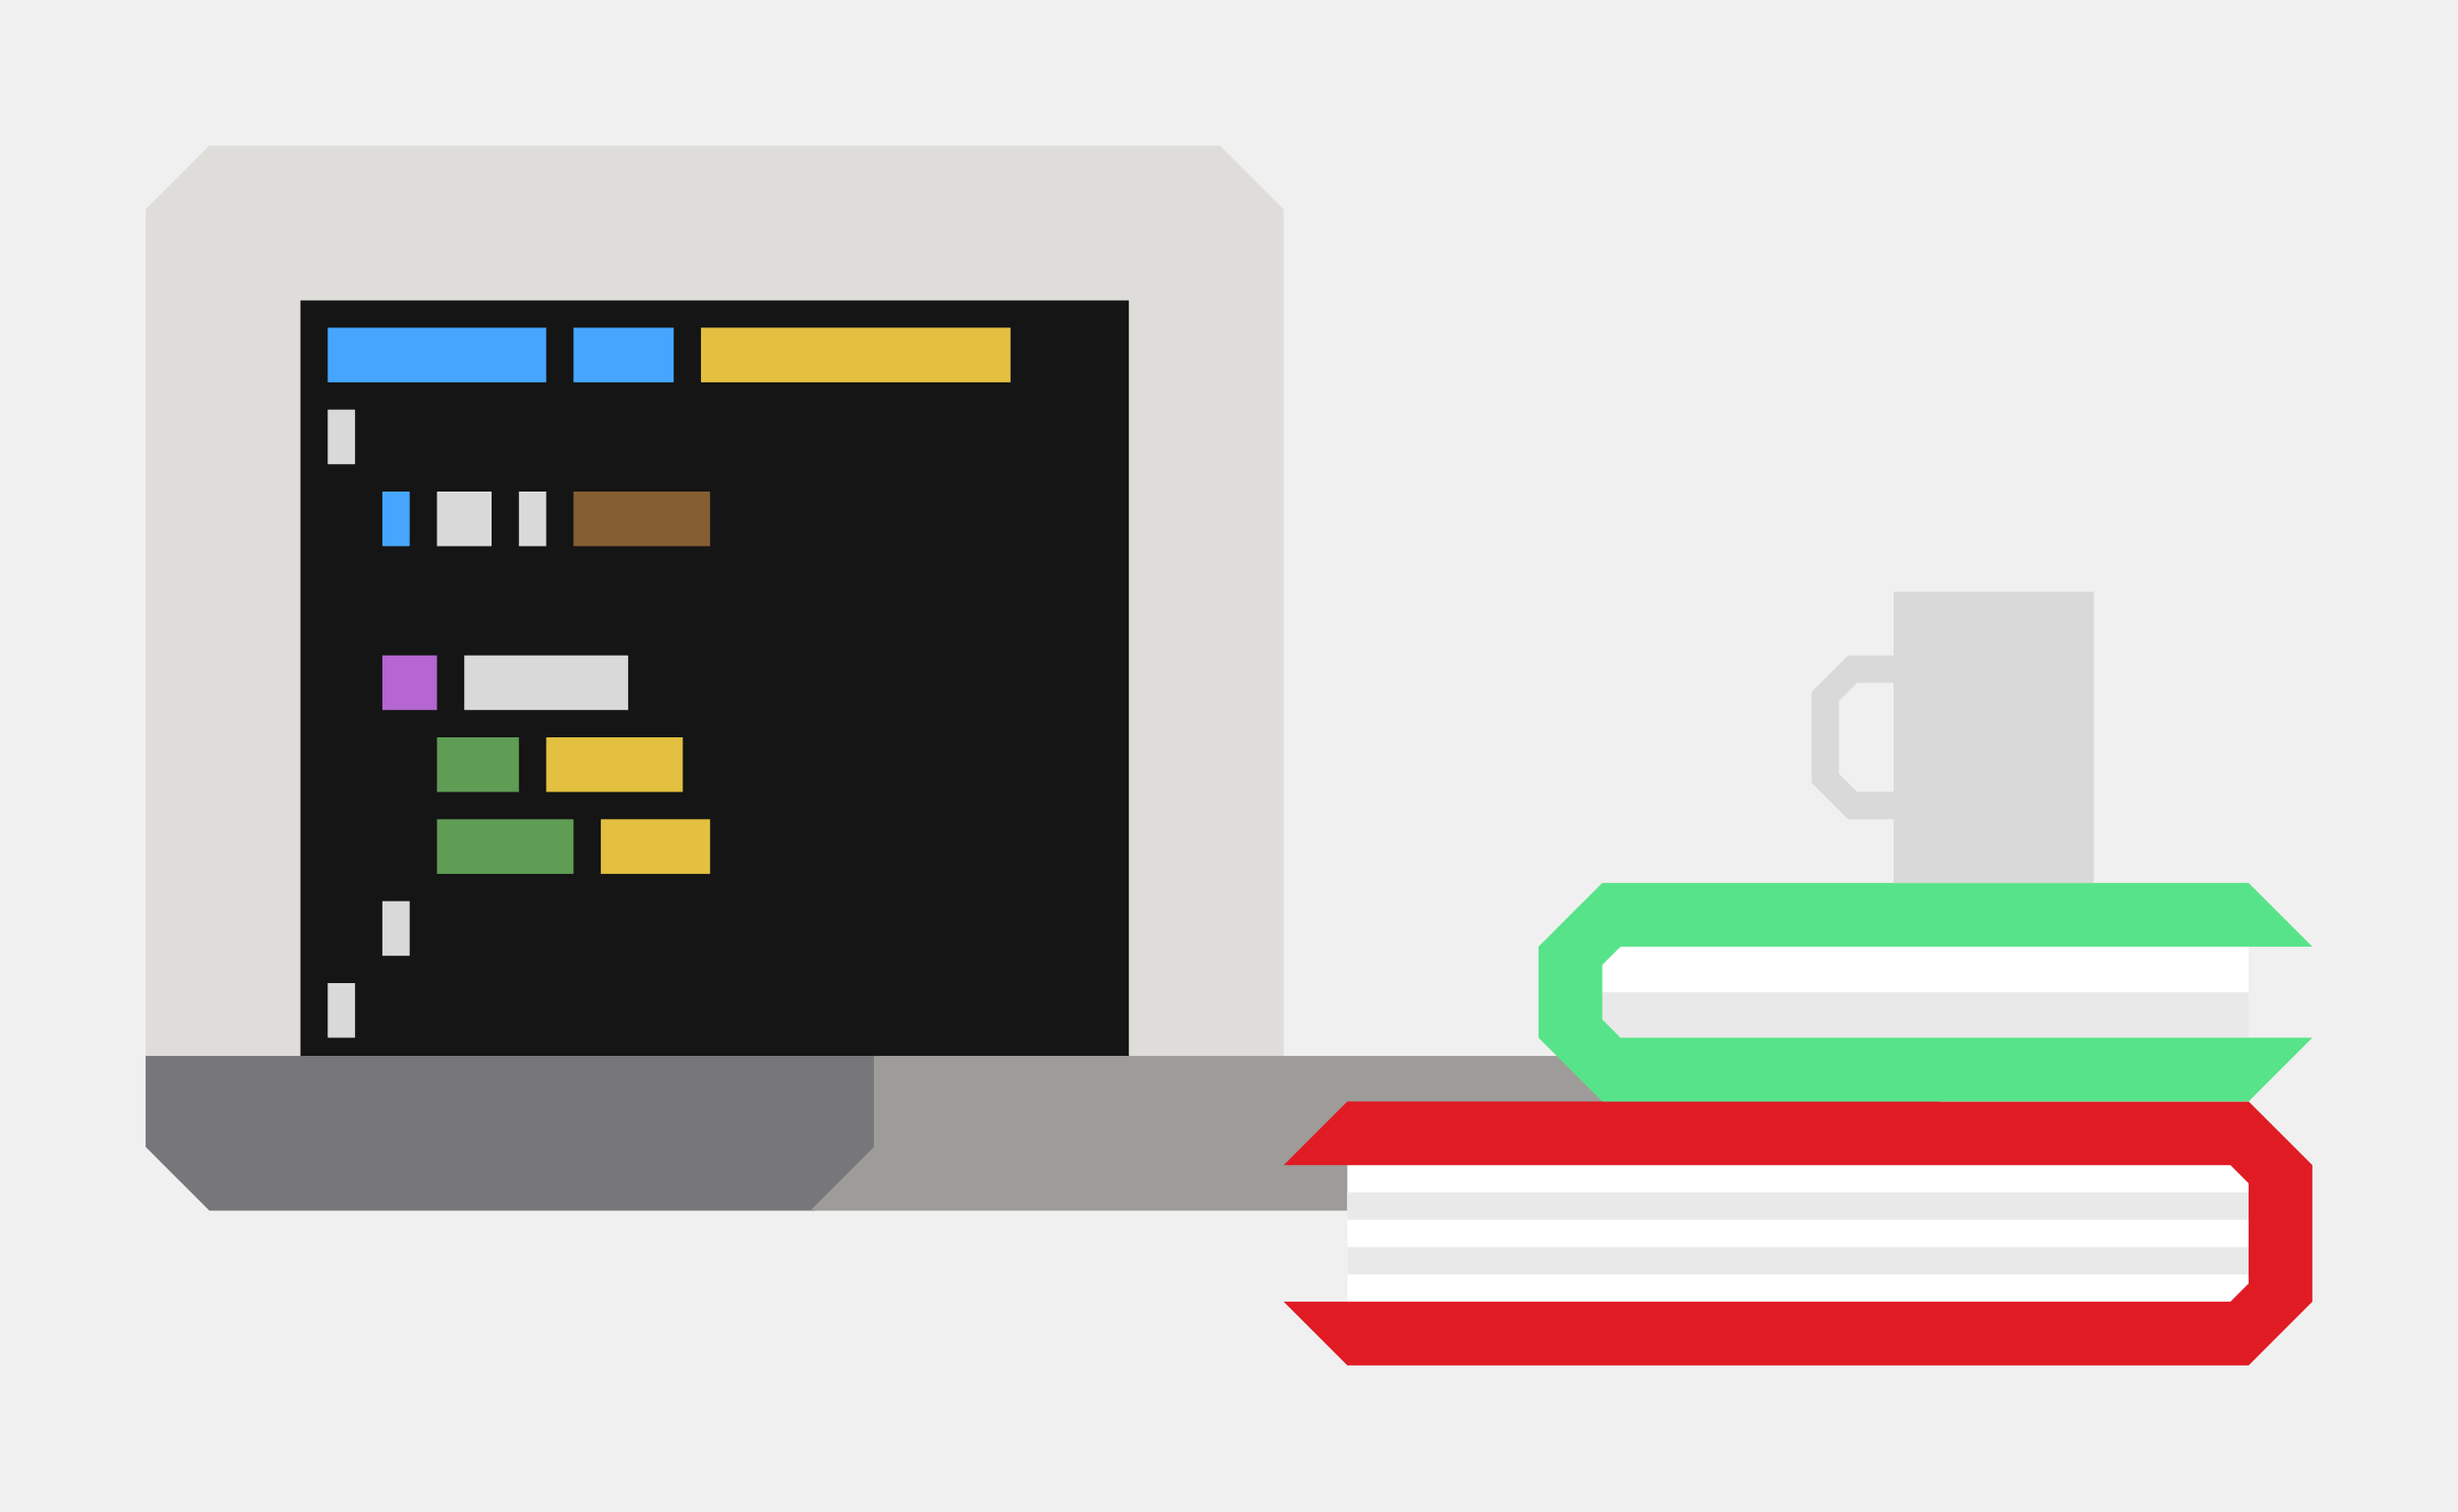
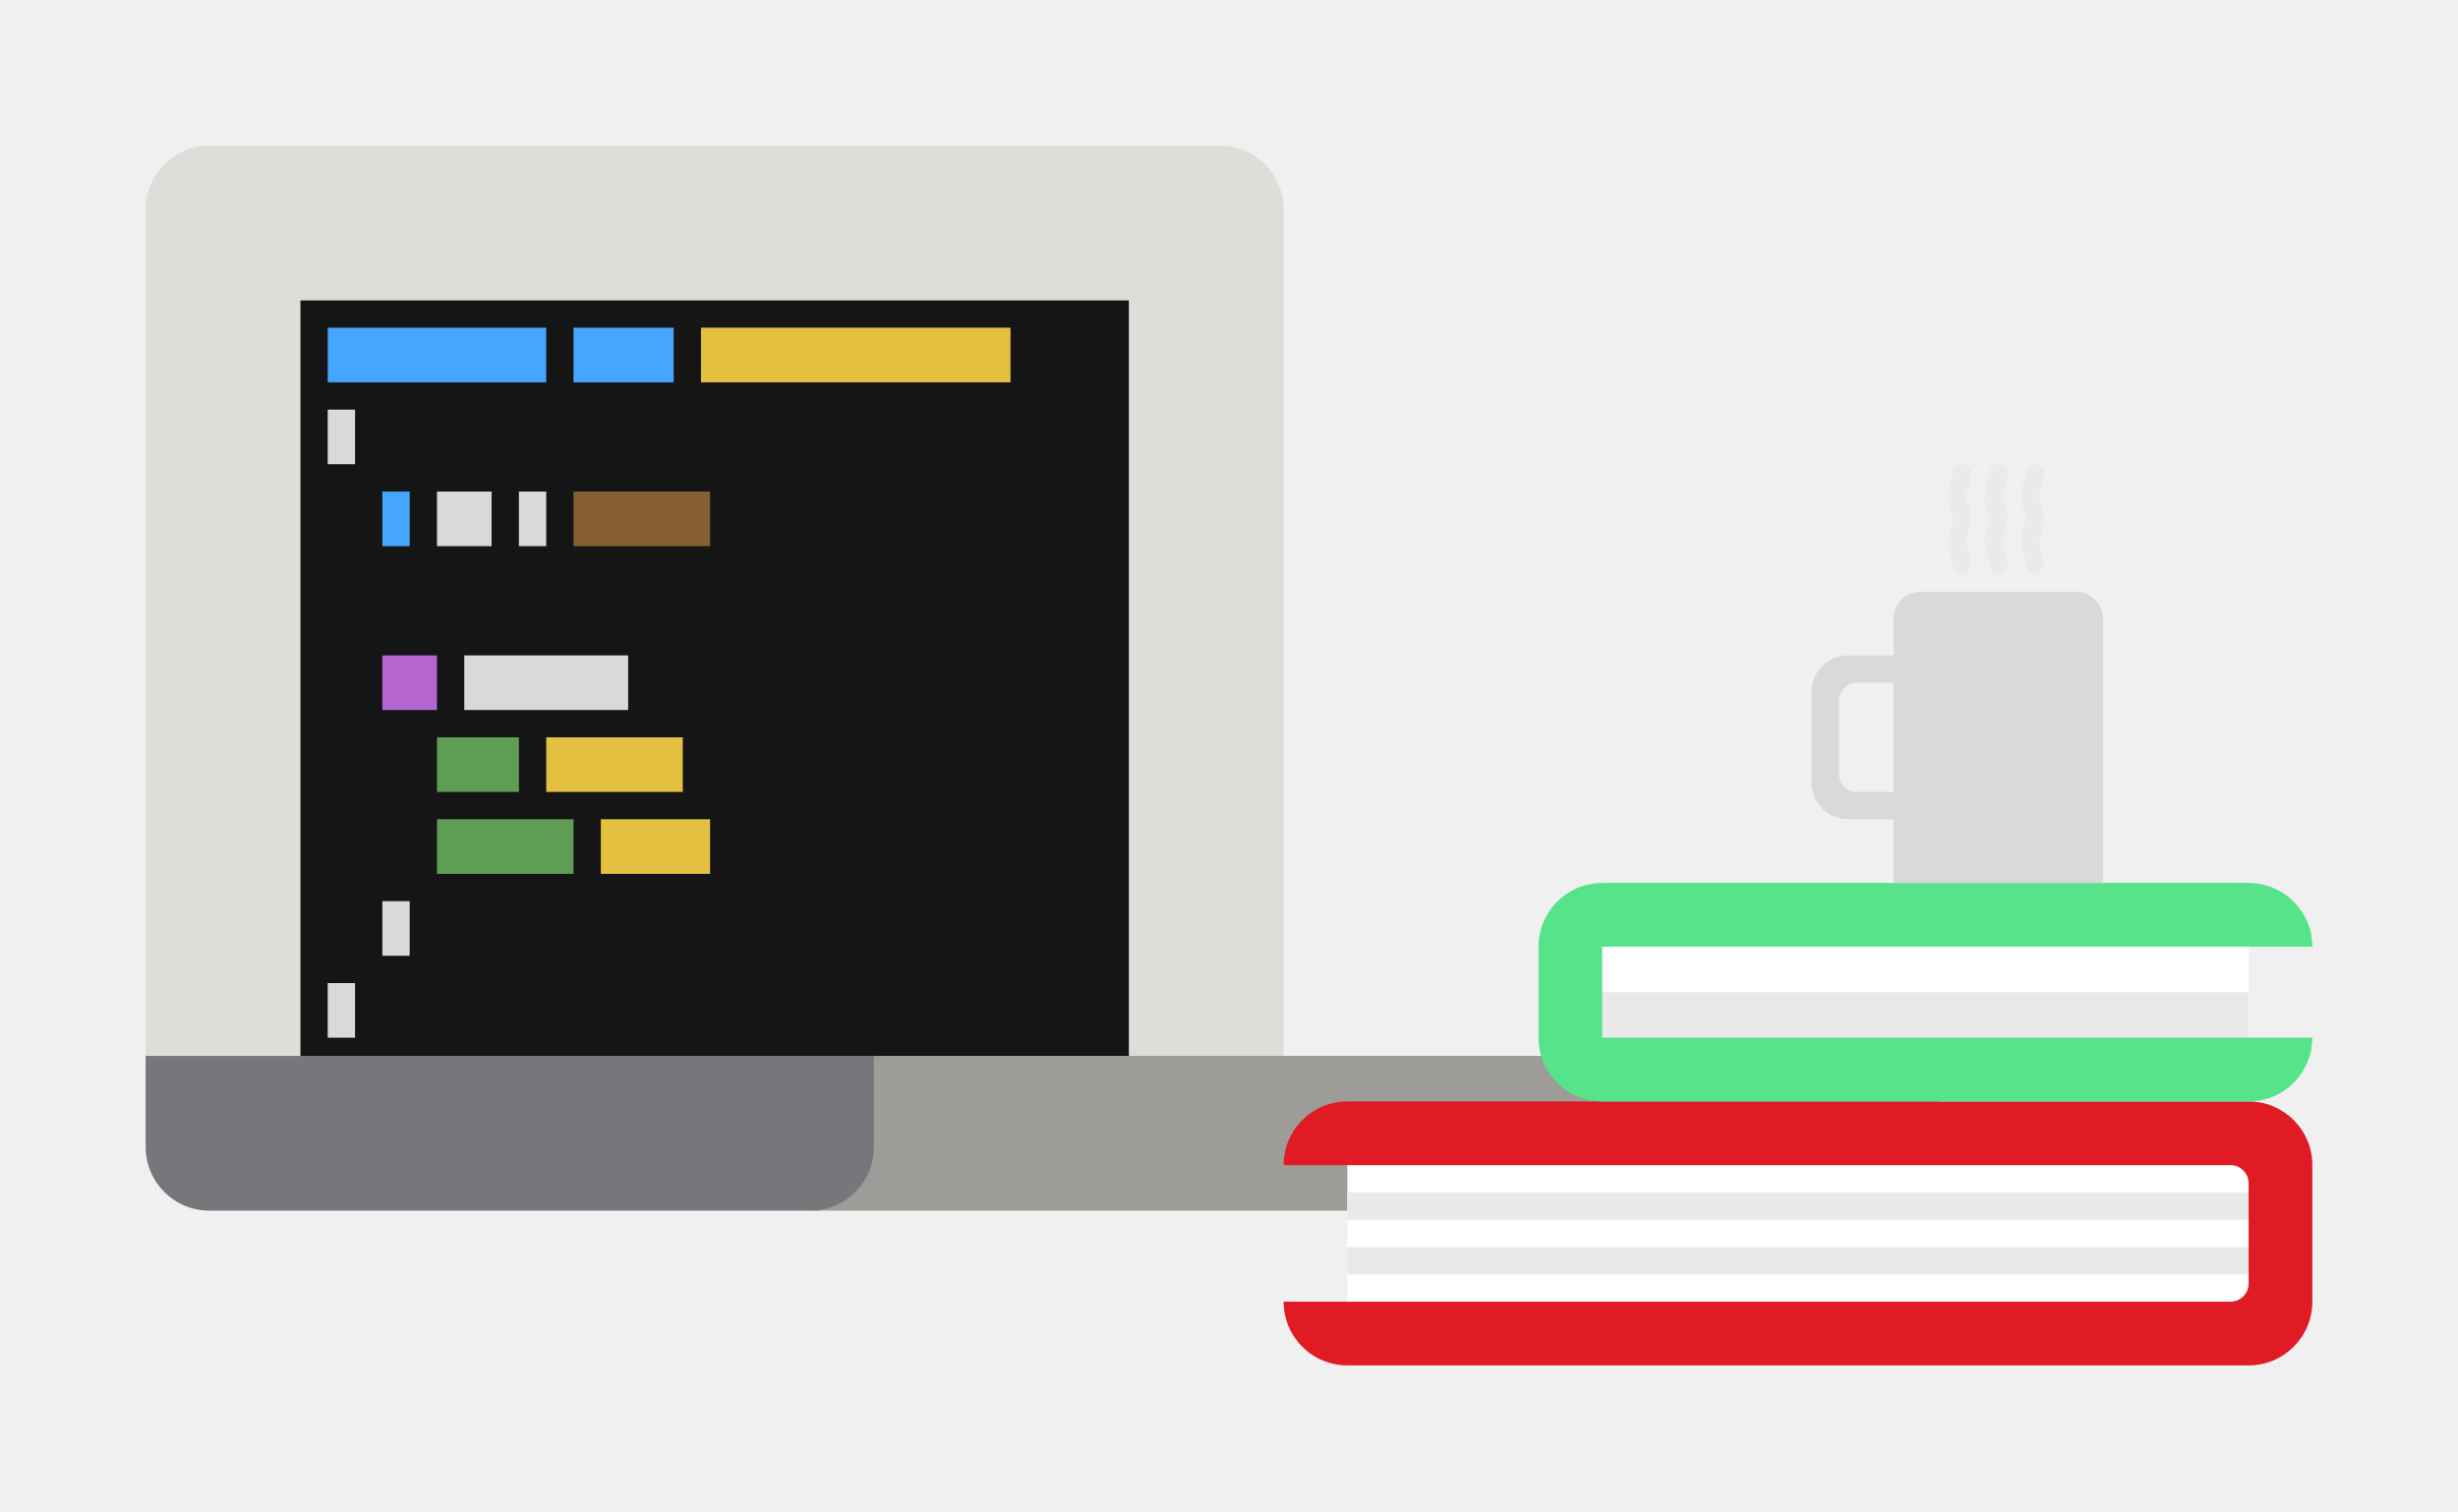
<svg xmlns="http://www.w3.org/2000/svg" width="270" height="166" viewBox="0 0 270 166" fill="none">
-   <path d="M16 23L23 16H134L141 23V116.5H124V33H33V116.5H16V23Z" fill="#DEDDDA" />
-   <path d="M16 116H96.5V126L89.5 133H23L16 126V116Z" fill="#77767B" />
-   <path d="M96 116H213V126L206 133H89L96 126V116Z" fill="#9D9C99" />
+   <path d="M16 23V23C16 19.134 19.134 16 23 16V16H134V16C137.866 16 141 19.134 141 23V23V116.5H124V33H33V116.5H16V23Z" fill="#DEDDDA" />
+   <path d="M16 116H96.5V126V126C96.5 129.866 93.366 133 89.5 133V133H23V133C19.134 133 16 129.866 16 126V126V116Z" fill="#77767B" />
+   <path d="M96 116H213V126V126C213 129.866 209.866 133 206 133V133H89V133C92.866 133 96 129.866 96 126V126V116Z" fill="#9D9C99" />
  <rect x="33" y="33" width="91" height="83" fill="#151515" />
  <rect x="36" y="36" width="24" height="6" fill="#46A6FF" />
  <rect x="63" y="36" width="11" height="6" fill="#46A6FF" />
  <rect x="77" y="36" width="34" height="6" fill="#E3C040" />
  <rect x="36" y="45" width="3" height="6" fill="#D9D9D9" />
  <rect x="42" y="54" width="3" height="6" fill="#46A6FF" />
  <rect x="42" y="72" width="6" height="6" fill="#B566D0" />
  <rect x="51" y="72" width="18" height="6" fill="#D9D9D9" />
  <rect x="48" y="54" width="6" height="6" fill="#D9D9D9" />
  <rect x="63" y="54" width="15" height="6" fill="#855F32" />
  <rect x="57" y="54" width="3" height="6" fill="#D9D9D9" />
  <rect x="48" y="81" width="9" height="6" fill="#5F9D55" />
  <rect x="48" y="90" width="15" height="6" fill="#5F9D55" />
  <rect x="66" y="90" width="12" height="6" fill="#E3C040" />
  <rect x="60" y="81" width="15" height="6" fill="#E3C040" />
  <rect x="36" y="108" width="3" height="6" fill="#D9D9D9" />
  <rect x="42" y="99" width="3" height="6" fill="#D9D9D9" />
  <rect x="148" y="127.5" width="99.5" height="16" fill="white" />
  <rect x="148" y="137" width="99.5" height="3" fill="#E9E9E9" />
  <rect x="148" y="131" width="99.5" height="3" fill="#E9E9E9" />
-   <path d="M141 143H245L247 141V130L245 128H141L148 121H247L254 128V143L247 150H148L141 143Z" fill="#E01B24" />
+   <path d="M141 143H245V143C246.105 143 247 142.105 247 141V141V130V130C247 128.895 246.105 128 245 128V128H141V128C141 124.134 144.134 121 148 121V121H247V121C250.866 121 254 124.134 254 128V128V143V143C254 146.866 250.866 150 247 150V150H148V150C144.134 150 141 146.866 141 143V143Z" fill="#E01B24" />
  <rect width="71.5" height="6" transform="matrix(-1 0 0 1 247 103.5)" fill="white" />
  <rect width="71.5" height="5.5" transform="matrix(-1 0 0 1 247 109)" fill="#E9E9E9" />
-   <path d="M254 114H178L176 112V106L178 104H254L247 97H176L169 104V114L176 121H247L254 114Z" fill="#57E389" />
-   <rect x="208" y="65" width="22" height="32" fill="#D9D9D9" />
-   <path d="M203 72H209V75H204L202 77V85L204 87H209V90H203L199 86V76L203 72Z" fill="#D9D9D9" />
+   <path d="M254 114H178H176V112V106V104H178H254V104C254 100.134 250.866 97 247 97V97H176V97C172.134 97 169 100.134 169 104V104V114V114C169 117.866 172.134 121 176 121V121H247V121C250.866 121 254 117.866 254 114V114Z" fill="#57E389" />
+   <path d="M208 68C208 66.343 209.343 65 211 65H228C229.657 65 231 66.343 231 68V97H208V68Z" fill="#D9D9D9" />
+   <path d="M203 72H209V75H204V75C202.895 75 202 75.895 202 77V77V85V85C202 86.105 202.895 87 204 87V87H209V90H203V90C200.791 90 199 88.209 199 86V86V76V76C199 73.791 200.791 72 203 72V72Z" fill="#D9D9D9" />
+   <path d="M219.5 62C219.5 61 219 60.5 219 59.5C219 58.5 219.5 58 219.5 57C219.5 56 219 55.5 219 54.5C219 53.5 219.5 53 219.5 52" stroke="#E4E4E4" stroke-opacity="0.5" stroke-width="2" stroke-linecap="round" />
+   <path d="M215.5 62C215.5 61 215 60.5 215 59.5C215 58.5 215.5 58 215.5 57C215.5 56 215 55.5 215 54.5C215 53.5 215.5 53 215.5 52" stroke="#E4E4E4" stroke-opacity="0.5" stroke-width="2" stroke-linecap="round" />
+   <path d="M223.5 62C223.5 61 223 60.5 223 59.5C223 58.5 223.5 58 223.5 57C223.5 56 223 55.5 223 54.5C223 53.5 223.5 53 223.5 52" stroke="#E4E4E4" stroke-opacity="0.5" stroke-width="2" stroke-linecap="round" />
</svg>
